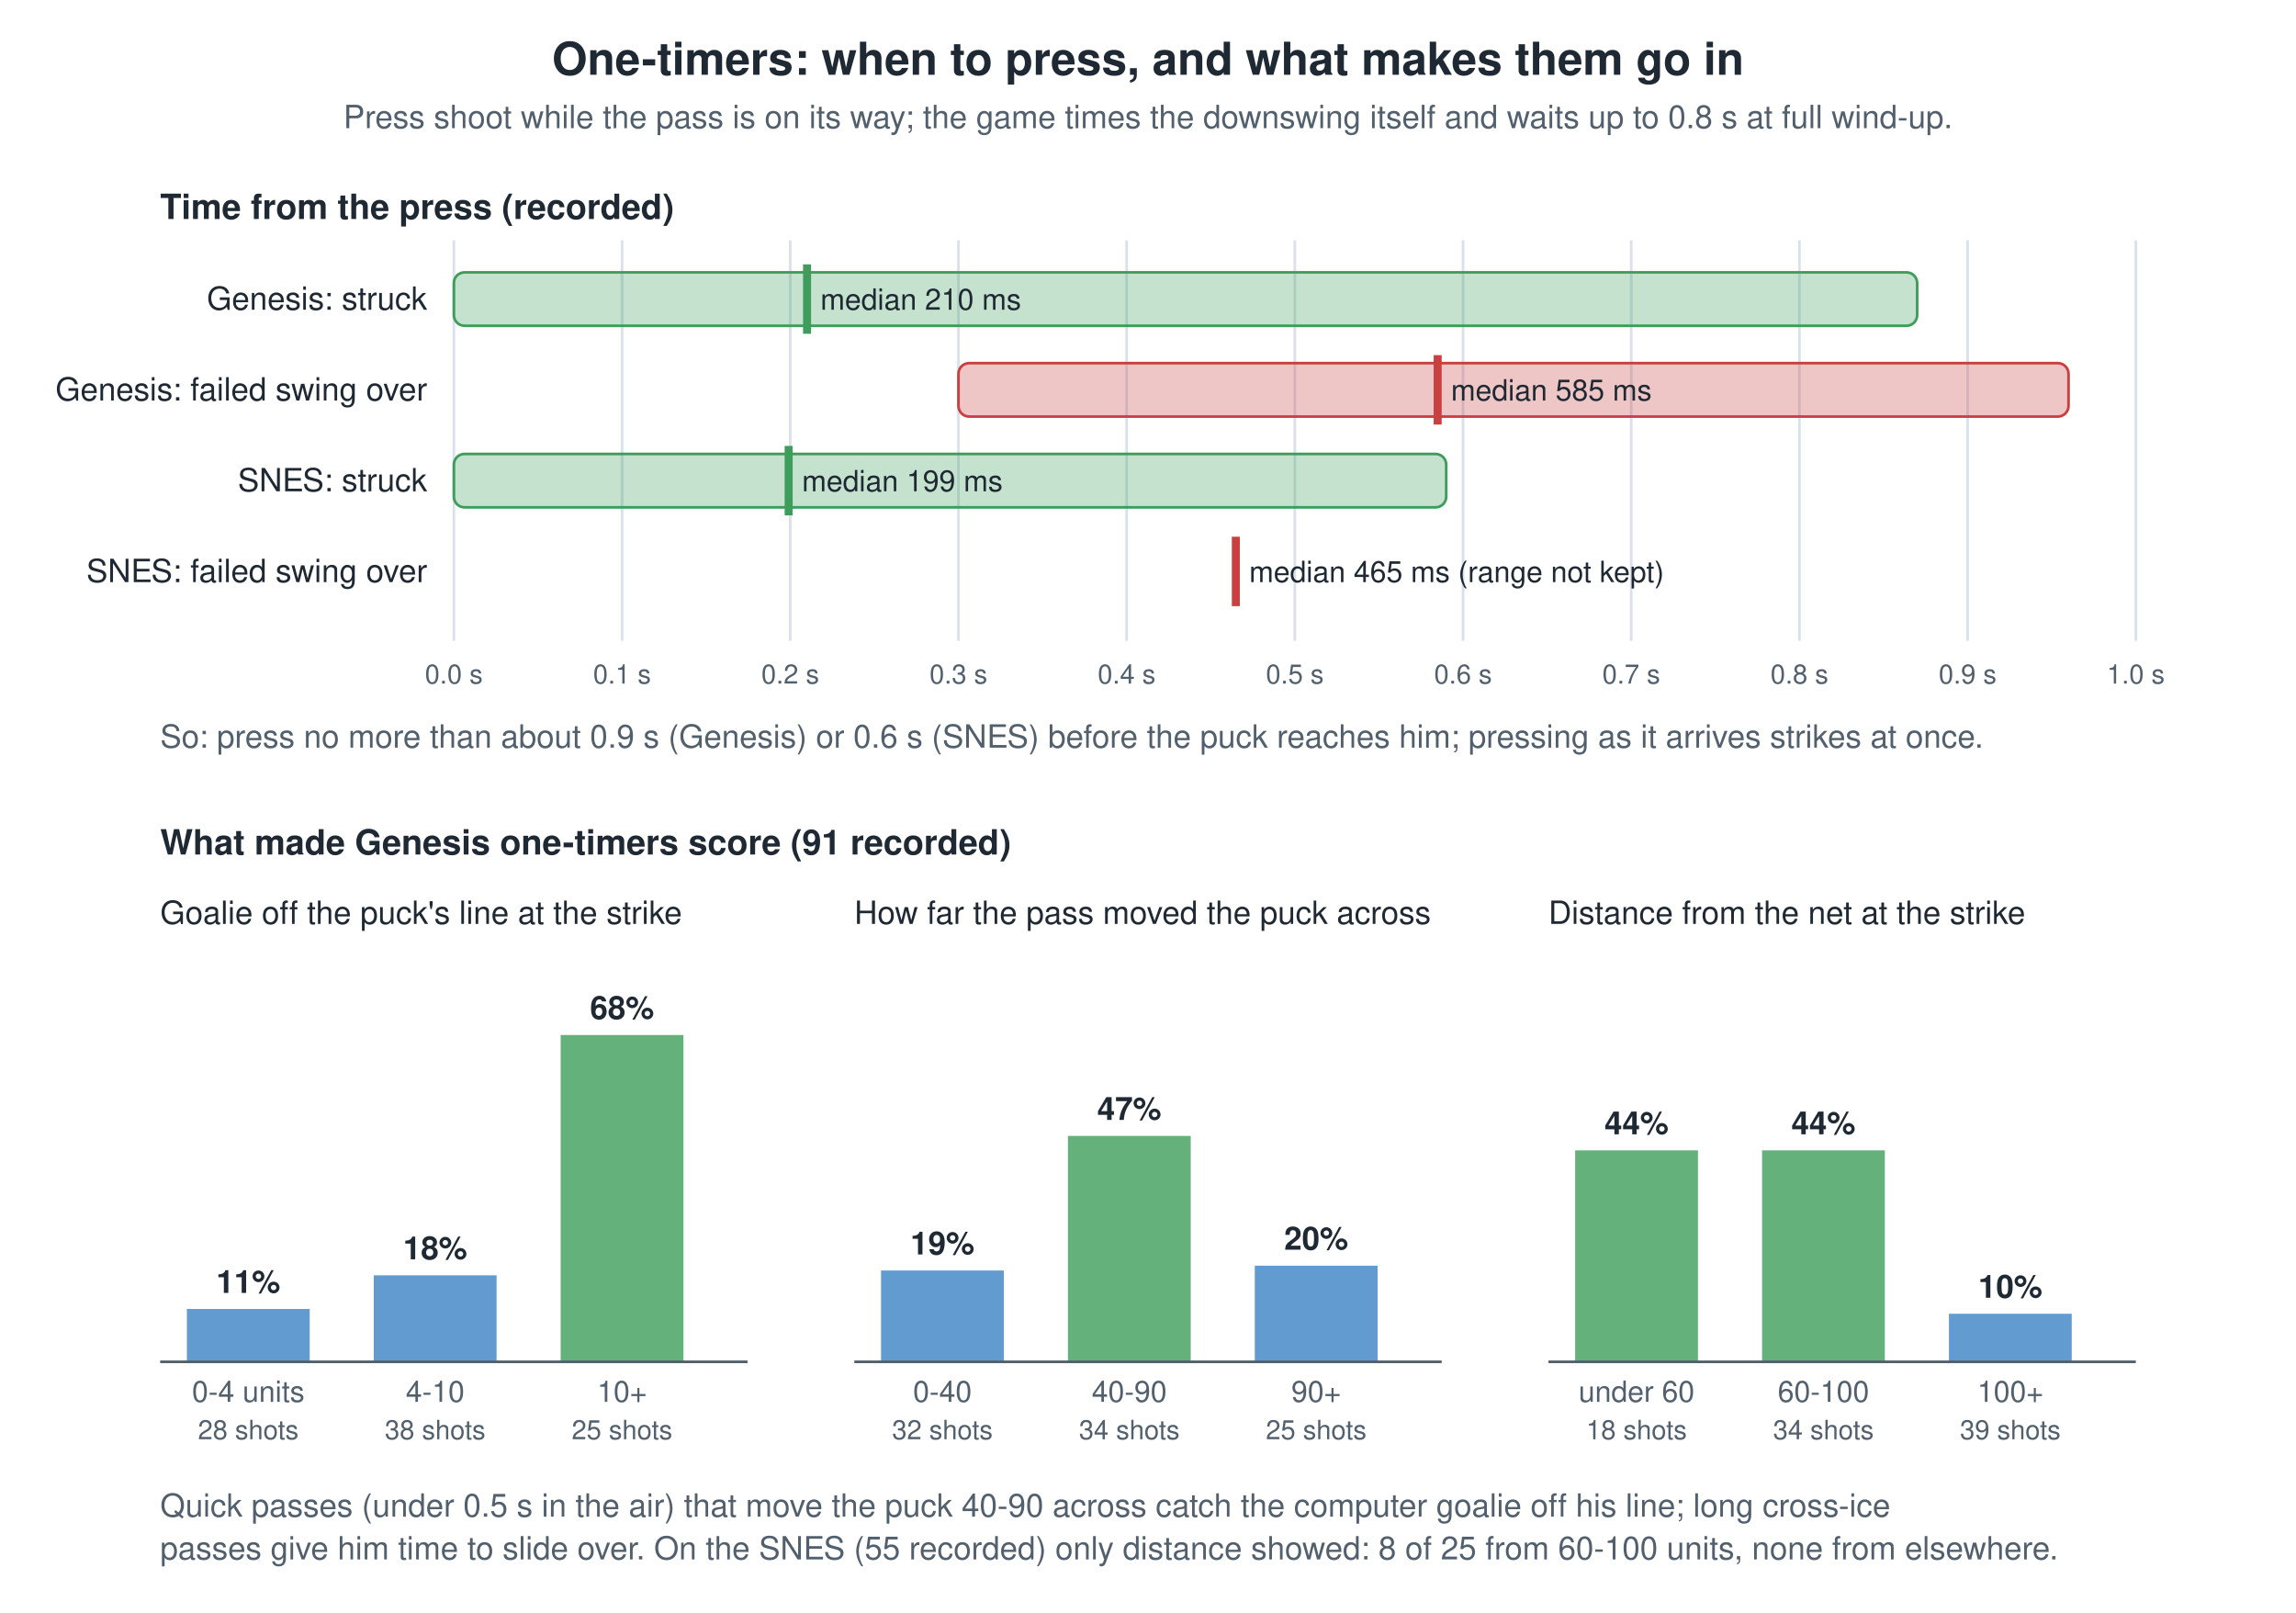
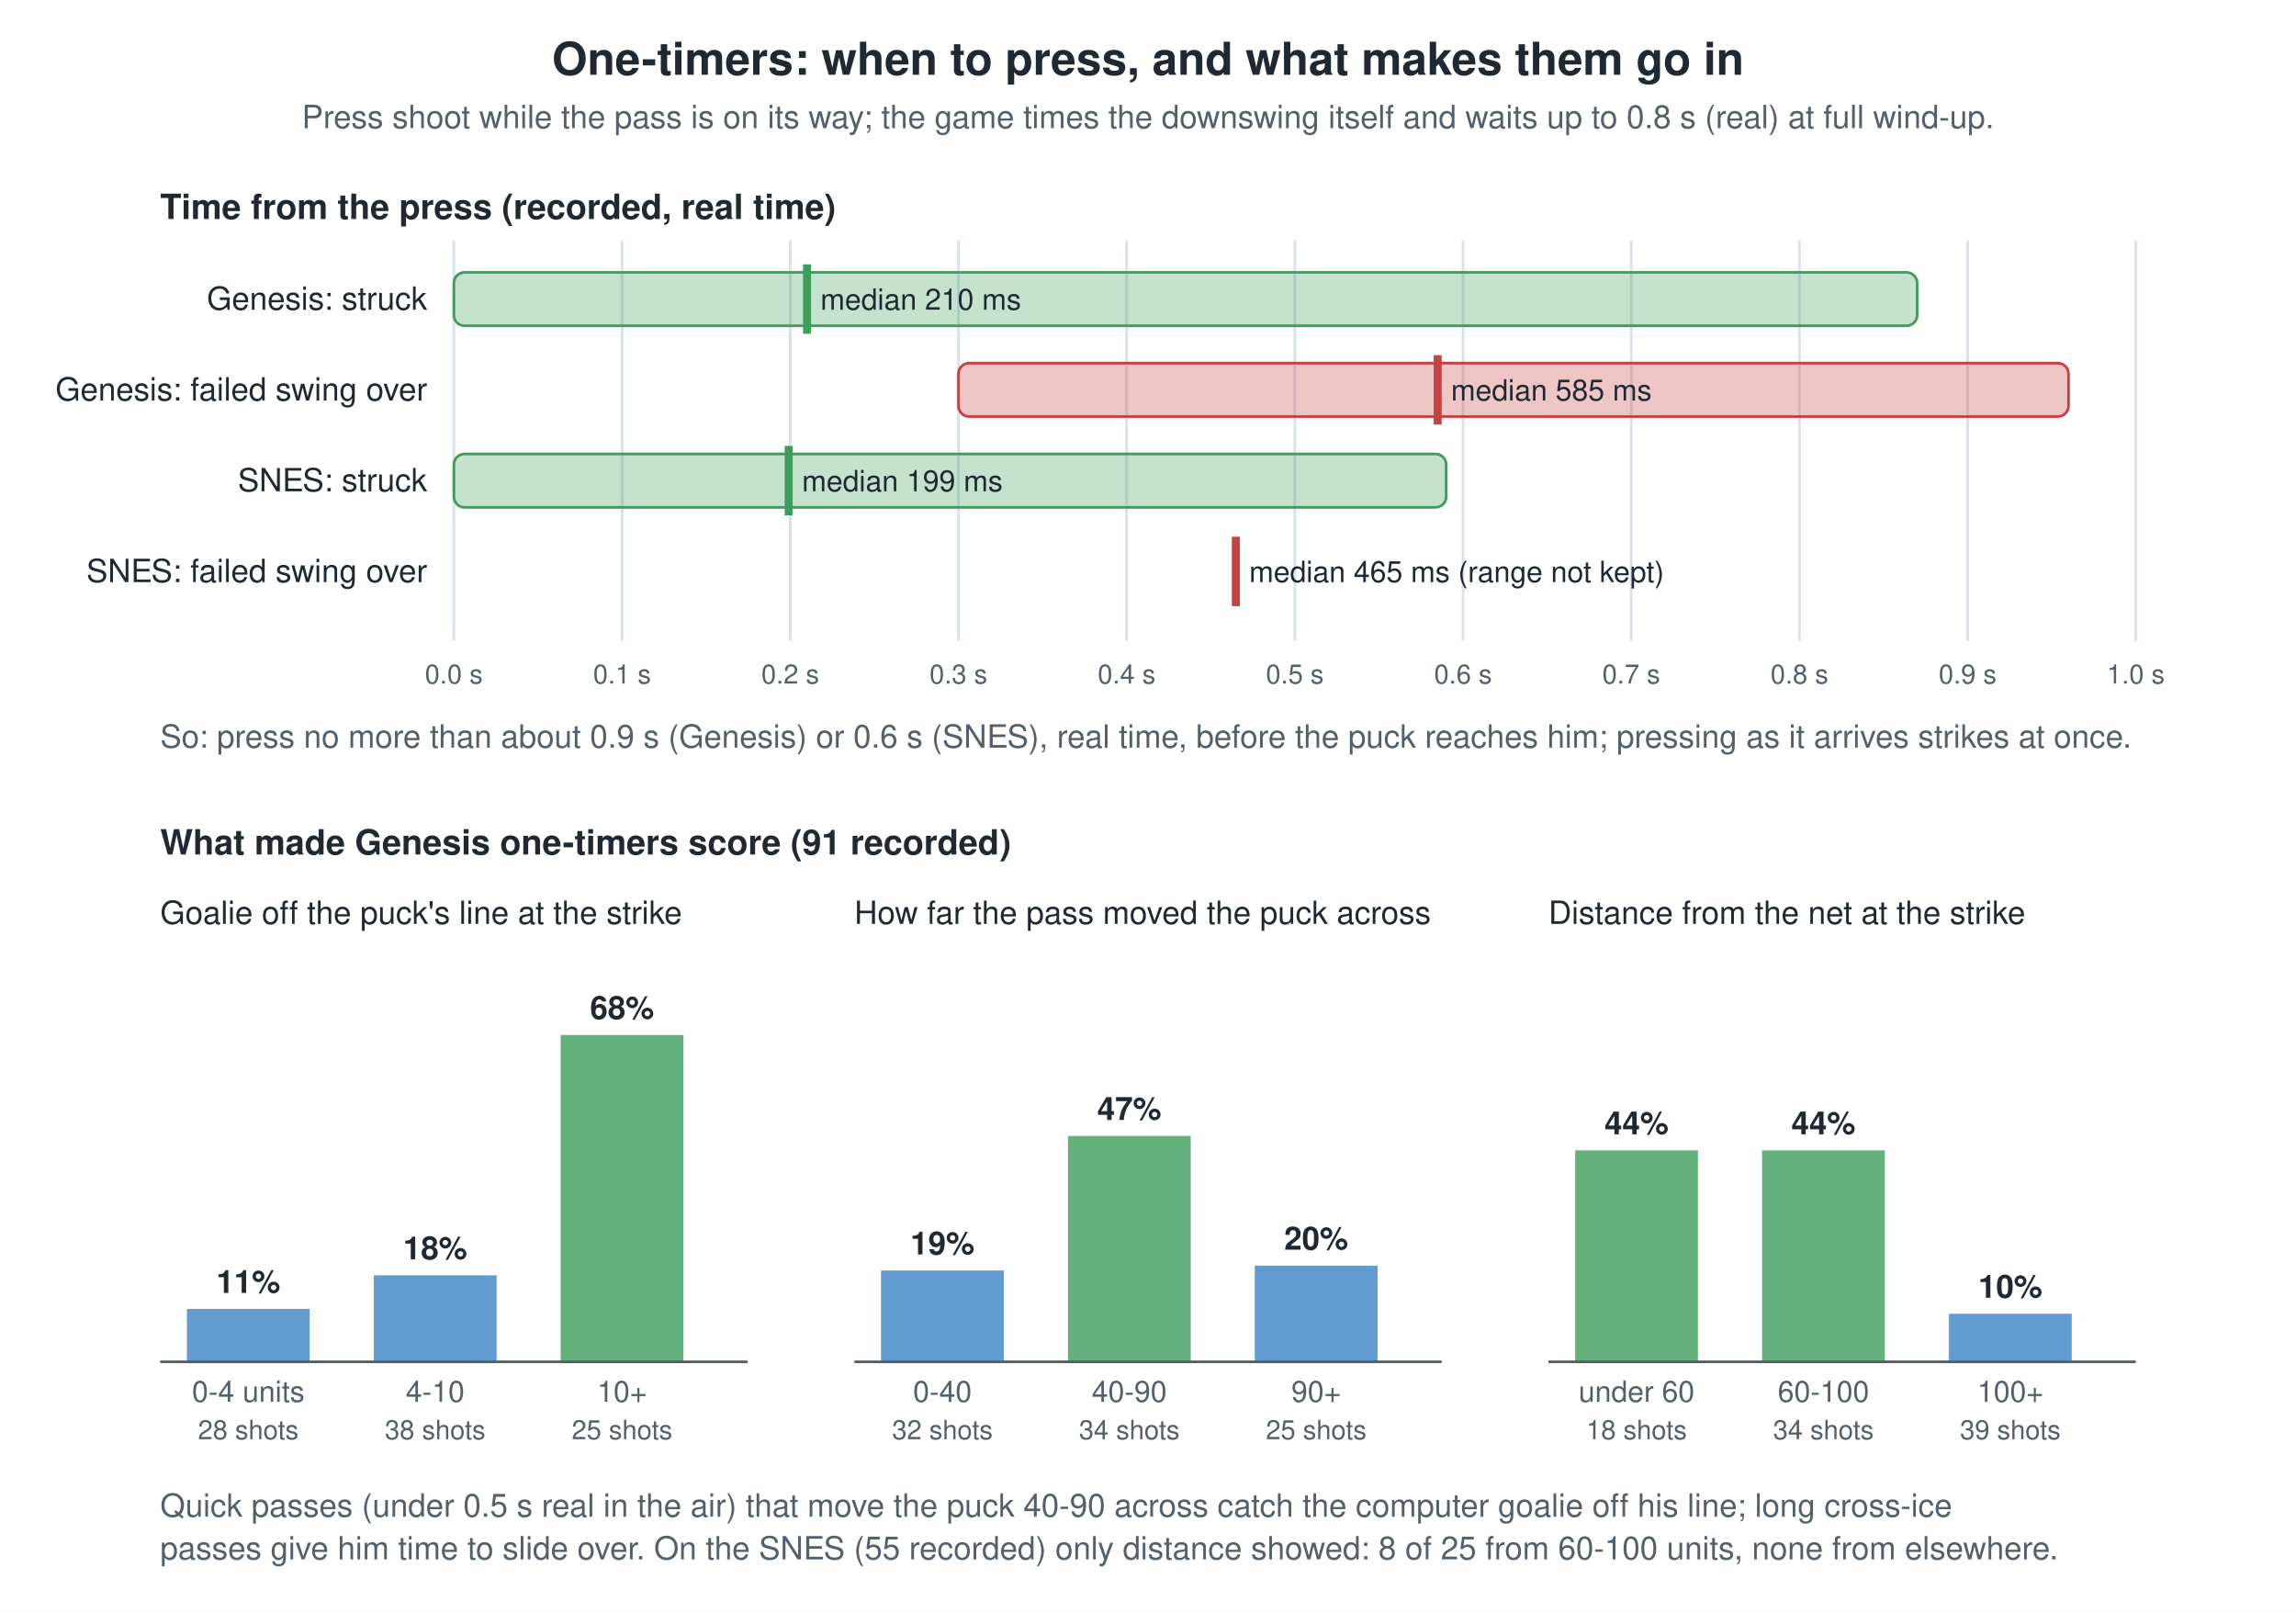
<svg xmlns="http://www.w3.org/2000/svg" width="860" height="604" viewBox="0 0 860 604" font-family="Segoe UI, Helvetica, Arial, sans-serif">
  <rect width="860" height="604" fill="#ffffff" />
  <text x="430.0" y="28.0" font-size="17" fill="#1f2933" text-anchor="middle" font-weight="bold">One-timers: when to press, and what makes them go in</text>
-   <text x="430.0" y="48.0" font-size="12" fill="#52606d" text-anchor="middle" font-weight="normal">Press shoot while the pass is on its way; the game times the downswing itself and waits up to 0.8 s at full wind-up.</text>
-   <text x="60.0" y="82.0" font-size="13" fill="#1f2933" text-anchor="start" font-weight="bold">Time from the press (recorded)</text>
+   <text x="430.0" y="48.0" font-size="12" fill="#52606d" text-anchor="middle" font-weight="normal">Press shoot while the pass is on its way; the game times the downswing itself and waits up to 0.8 s (real) at full wind-up.</text>
+   <text x="60.0" y="82.0" font-size="13" fill="#1f2933" text-anchor="start" font-weight="bold">Time from the press (recorded, real time)</text>
  <line x1="170.0" y1="90.0" x2="170.0" y2="240.0" stroke="#d9e2ec" stroke-width="1" />
  <text x="170.0" y="256.0" font-size="10" fill="#52606d" text-anchor="middle" font-weight="normal">0.0 s</text>
  <line x1="233.0" y1="90.0" x2="233.0" y2="240.0" stroke="#d9e2ec" stroke-width="1" />
  <text x="233.0" y="256.0" font-size="10" fill="#52606d" text-anchor="middle" font-weight="normal">0.1 s</text>
  <line x1="296.0" y1="90.0" x2="296.0" y2="240.0" stroke="#d9e2ec" stroke-width="1" />
  <text x="296.0" y="256.0" font-size="10" fill="#52606d" text-anchor="middle" font-weight="normal">0.2 s</text>
  <line x1="359.0" y1="90.0" x2="359.0" y2="240.0" stroke="#d9e2ec" stroke-width="1" />
  <text x="359.0" y="256.0" font-size="10" fill="#52606d" text-anchor="middle" font-weight="normal">0.3 s</text>
  <line x1="422.0" y1="90.0" x2="422.0" y2="240.0" stroke="#d9e2ec" stroke-width="1" />
  <text x="422.0" y="256.0" font-size="10" fill="#52606d" text-anchor="middle" font-weight="normal">0.4 s</text>
  <line x1="485.0" y1="90.0" x2="485.0" y2="240.0" stroke="#d9e2ec" stroke-width="1" />
  <text x="485.0" y="256.0" font-size="10" fill="#52606d" text-anchor="middle" font-weight="normal">0.5 s</text>
  <line x1="548.0" y1="90.0" x2="548.0" y2="240.0" stroke="#d9e2ec" stroke-width="1" />
  <text x="548.0" y="256.0" font-size="10" fill="#52606d" text-anchor="middle" font-weight="normal">0.6 s</text>
  <line x1="611.0" y1="90.0" x2="611.0" y2="240.0" stroke="#d9e2ec" stroke-width="1" />
  <text x="611.0" y="256.0" font-size="10" fill="#52606d" text-anchor="middle" font-weight="normal">0.7 s</text>
  <line x1="674.0" y1="90.0" x2="674.0" y2="240.0" stroke="#d9e2ec" stroke-width="1" />
  <text x="674.0" y="256.0" font-size="10" fill="#52606d" text-anchor="middle" font-weight="normal">0.8 s</text>
  <line x1="737.0" y1="90.0" x2="737.0" y2="240.0" stroke="#d9e2ec" stroke-width="1" />
  <text x="737.0" y="256.0" font-size="10" fill="#52606d" text-anchor="middle" font-weight="normal">0.9 s</text>
  <line x1="800.0" y1="90.0" x2="800.0" y2="240.0" stroke="#d9e2ec" stroke-width="1" />
  <text x="800.0" y="256.0" font-size="10" fill="#52606d" text-anchor="middle" font-weight="normal">1.0 s</text>
  <text x="160.0" y="116.0" font-size="12" fill="#1f2933" text-anchor="end" font-weight="normal">Genesis: struck</text>
  <rect x="170.0" y="102" width="548.1" height="20" rx="4" fill="#3f9d5c" fill-opacity="0.3" stroke="#3f9d5c" />
  <line x1="302.3" y1="99.0" x2="302.3" y2="125.0" stroke="#3f9d5c" stroke-width="3" />
  <text x="307.3" y="116.0" font-size="11" fill="#1f2933" text-anchor="start" font-weight="normal">median 210 ms</text>
  <text x="160.0" y="150.0" font-size="12" fill="#1f2933" text-anchor="end" font-weight="normal">Genesis: failed swing over</text>
  <rect x="359.0" y="136" width="415.8" height="20" rx="4" fill="#c94040" fill-opacity="0.3" stroke="#c94040" />
  <line x1="538.5" y1="133.0" x2="538.5" y2="159.0" stroke="#c94040" stroke-width="3" />
  <text x="543.5" y="150.0" font-size="11" fill="#1f2933" text-anchor="start" font-weight="normal">median 585 ms</text>
  <text x="160.0" y="184.0" font-size="12" fill="#1f2933" text-anchor="end" font-weight="normal">SNES: struck</text>
  <rect x="170.0" y="170" width="371.7" height="20" rx="4" fill="#3f9d5c" fill-opacity="0.3" stroke="#3f9d5c" />
  <line x1="295.4" y1="167.0" x2="295.4" y2="193.0" stroke="#3f9d5c" stroke-width="3" />
  <text x="300.4" y="184.0" font-size="11" fill="#1f2933" text-anchor="start" font-weight="normal">median 199 ms</text>
  <text x="160.0" y="218.0" font-size="12" fill="#1f2933" text-anchor="end" font-weight="normal">SNES: failed swing over</text>
  <line x1="462.9" y1="201.0" x2="462.9" y2="227.0" stroke="#c94040" stroke-width="3" />
  <text x="467.9" y="218.0" font-size="11" fill="#1f2933" text-anchor="start" font-weight="normal">median 465 ms (range not kept)</text>
-   <text x="60.0" y="280.0" font-size="12" fill="#52606d" text-anchor="start" font-weight="normal">So: press no more than about 0.9 s (Genesis) or 0.6 s (SNES) before the puck reaches him; pressing as it arrives strikes at once.</text>
+   <text x="60.0" y="280.0" font-size="12" fill="#52606d" text-anchor="start" font-weight="normal">So: press no more than about 0.9 s (Genesis) or 0.6 s (SNES), real time, before the puck reaches him; pressing as it arrives strikes at once.</text>
  <text x="60.0" y="320.0" font-size="13" fill="#1f2933" text-anchor="start" font-weight="bold">What made Genesis one-timers score (91 recorded)</text>
  <text x="60.0" y="346.0" font-size="12" fill="#1f2933" text-anchor="start" font-weight="normal">Goalie off the puck's line at the strike</text>
  <rect x="70" y="490.2" width="46" height="19.8" fill="#3b82c4" fill-opacity="0.8" />
  <text x="93.0" y="484.2" font-size="12" fill="#1f2933" text-anchor="middle" font-weight="bold">11%</text>
  <text x="93.0" y="525.0" font-size="11" fill="#52606d" text-anchor="middle" font-weight="normal">0-4 units</text>
  <text x="93.0" y="539.0" font-size="10" fill="#52606d" text-anchor="middle" font-weight="normal">28 shots</text>
  <rect x="140" y="477.6" width="46" height="32.4" fill="#3b82c4" fill-opacity="0.8" />
  <text x="163.0" y="471.6" font-size="12" fill="#1f2933" text-anchor="middle" font-weight="bold">18%</text>
  <text x="163.0" y="525.0" font-size="11" fill="#52606d" text-anchor="middle" font-weight="normal">4-10</text>
  <text x="163.0" y="539.0" font-size="10" fill="#52606d" text-anchor="middle" font-weight="normal">38 shots</text>
  <rect x="210" y="387.6" width="46" height="122.4" fill="#3f9d5c" fill-opacity="0.8" />
  <text x="233.0" y="381.6" font-size="12" fill="#1f2933" text-anchor="middle" font-weight="bold">68%</text>
  <text x="233.0" y="525.0" font-size="11" fill="#52606d" text-anchor="middle" font-weight="normal">10+</text>
  <text x="233.0" y="539.0" font-size="10" fill="#52606d" text-anchor="middle" font-weight="normal">25 shots</text>
  <line x1="60.0" y1="510.0" x2="280.0" y2="510.0" stroke="#52606d" stroke-width="1" />
  <text x="320.0" y="346.0" font-size="12" fill="#1f2933" text-anchor="start" font-weight="normal">How far the pass moved the puck across</text>
  <rect x="330" y="475.8" width="46" height="34.2" fill="#3b82c4" fill-opacity="0.8" />
  <text x="353.0" y="469.8" font-size="12" fill="#1f2933" text-anchor="middle" font-weight="bold">19%</text>
  <text x="353.0" y="525.0" font-size="11" fill="#52606d" text-anchor="middle" font-weight="normal">0-40</text>
  <text x="353.0" y="539.0" font-size="10" fill="#52606d" text-anchor="middle" font-weight="normal">32 shots</text>
  <rect x="400" y="425.4" width="46" height="84.6" fill="#3f9d5c" fill-opacity="0.8" />
  <text x="423.0" y="419.4" font-size="12" fill="#1f2933" text-anchor="middle" font-weight="bold">47%</text>
  <text x="423.0" y="525.0" font-size="11" fill="#52606d" text-anchor="middle" font-weight="normal">40-90</text>
  <text x="423.0" y="539.0" font-size="10" fill="#52606d" text-anchor="middle" font-weight="normal">34 shots</text>
  <rect x="470" y="474.0" width="46" height="36.0" fill="#3b82c4" fill-opacity="0.8" />
  <text x="493.0" y="468.0" font-size="12" fill="#1f2933" text-anchor="middle" font-weight="bold">20%</text>
  <text x="493.0" y="525.0" font-size="11" fill="#52606d" text-anchor="middle" font-weight="normal">90+</text>
  <text x="493.0" y="539.0" font-size="10" fill="#52606d" text-anchor="middle" font-weight="normal">25 shots</text>
  <line x1="320.0" y1="510.0" x2="540.0" y2="510.0" stroke="#52606d" stroke-width="1" />
  <text x="580.0" y="346.0" font-size="12" fill="#1f2933" text-anchor="start" font-weight="normal">Distance from the net at the strike</text>
  <rect x="590" y="430.8" width="46" height="79.2" fill="#3f9d5c" fill-opacity="0.8" />
  <text x="613.0" y="424.8" font-size="12" fill="#1f2933" text-anchor="middle" font-weight="bold">44%</text>
  <text x="613.0" y="525.0" font-size="11" fill="#52606d" text-anchor="middle" font-weight="normal">under 60</text>
  <text x="613.0" y="539.0" font-size="10" fill="#52606d" text-anchor="middle" font-weight="normal">18 shots</text>
  <rect x="660" y="430.8" width="46" height="79.2" fill="#3f9d5c" fill-opacity="0.8" />
  <text x="683.0" y="424.8" font-size="12" fill="#1f2933" text-anchor="middle" font-weight="bold">44%</text>
  <text x="683.0" y="525.0" font-size="11" fill="#52606d" text-anchor="middle" font-weight="normal">60-100</text>
  <text x="683.0" y="539.0" font-size="10" fill="#52606d" text-anchor="middle" font-weight="normal">34 shots</text>
  <rect x="730" y="492.0" width="46" height="18.0" fill="#3b82c4" fill-opacity="0.8" />
  <text x="753.0" y="486.0" font-size="12" fill="#1f2933" text-anchor="middle" font-weight="bold">10%</text>
  <text x="753.0" y="525.0" font-size="11" fill="#52606d" text-anchor="middle" font-weight="normal">100+</text>
  <text x="753.0" y="539.0" font-size="10" fill="#52606d" text-anchor="middle" font-weight="normal">39 shots</text>
  <line x1="580.0" y1="510.0" x2="800.0" y2="510.0" stroke="#52606d" stroke-width="1" />
-   <text x="60.0" y="568.0" font-size="12" fill="#52606d" text-anchor="start" font-weight="normal">Quick passes (under 0.5 s in the air) that move the puck 40-90 across catch the computer goalie off his line; long cross-ice</text>
+   <text x="60.0" y="568.0" font-size="12" fill="#52606d" text-anchor="start" font-weight="normal">Quick passes (under 0.5 s real in the air) that move the puck 40-90 across catch the computer goalie off his line; long cross-ice</text>
  <text x="60.0" y="584.0" font-size="12" fill="#52606d" text-anchor="start" font-weight="normal">passes give him time to slide over. On the SNES (55 recorded) only distance showed: 8 of 25 from 60-100 units, none from elsewhere.</text>
</svg>
